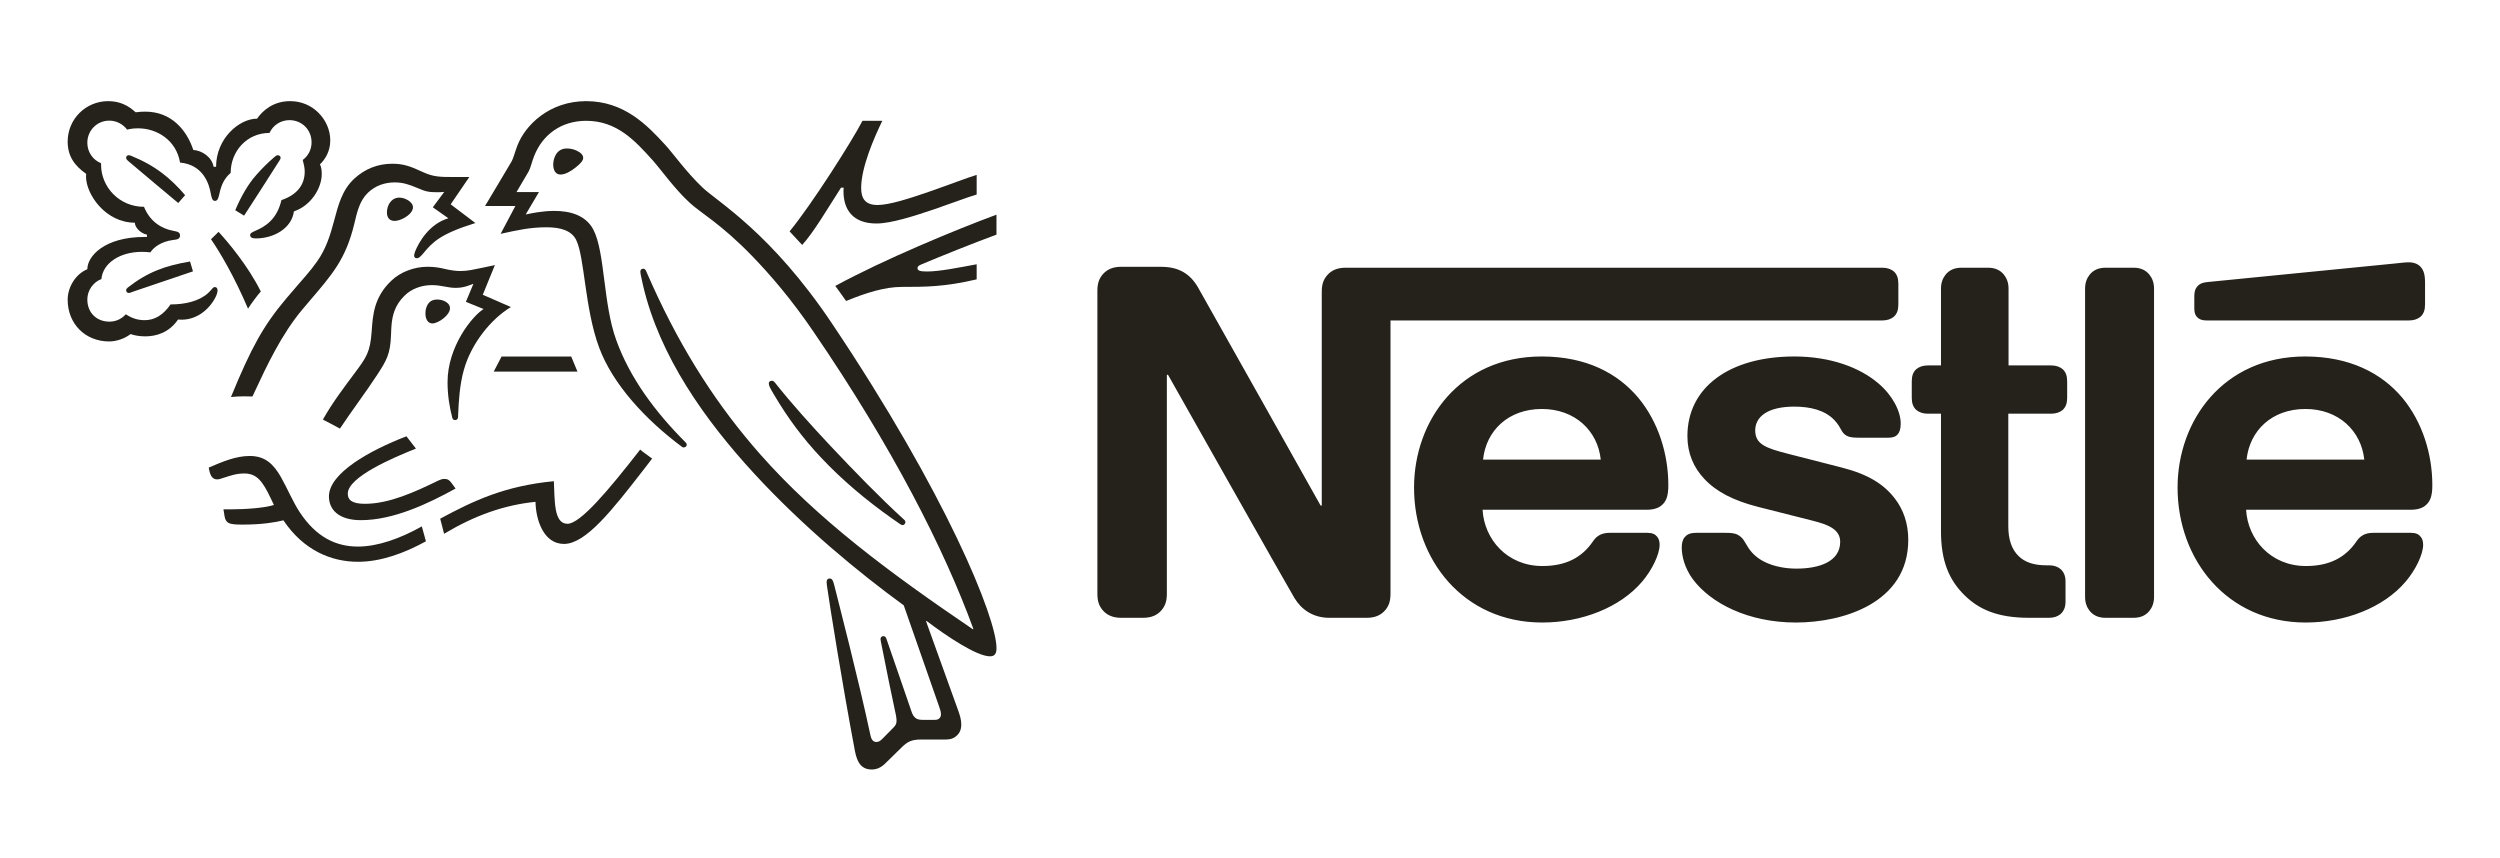
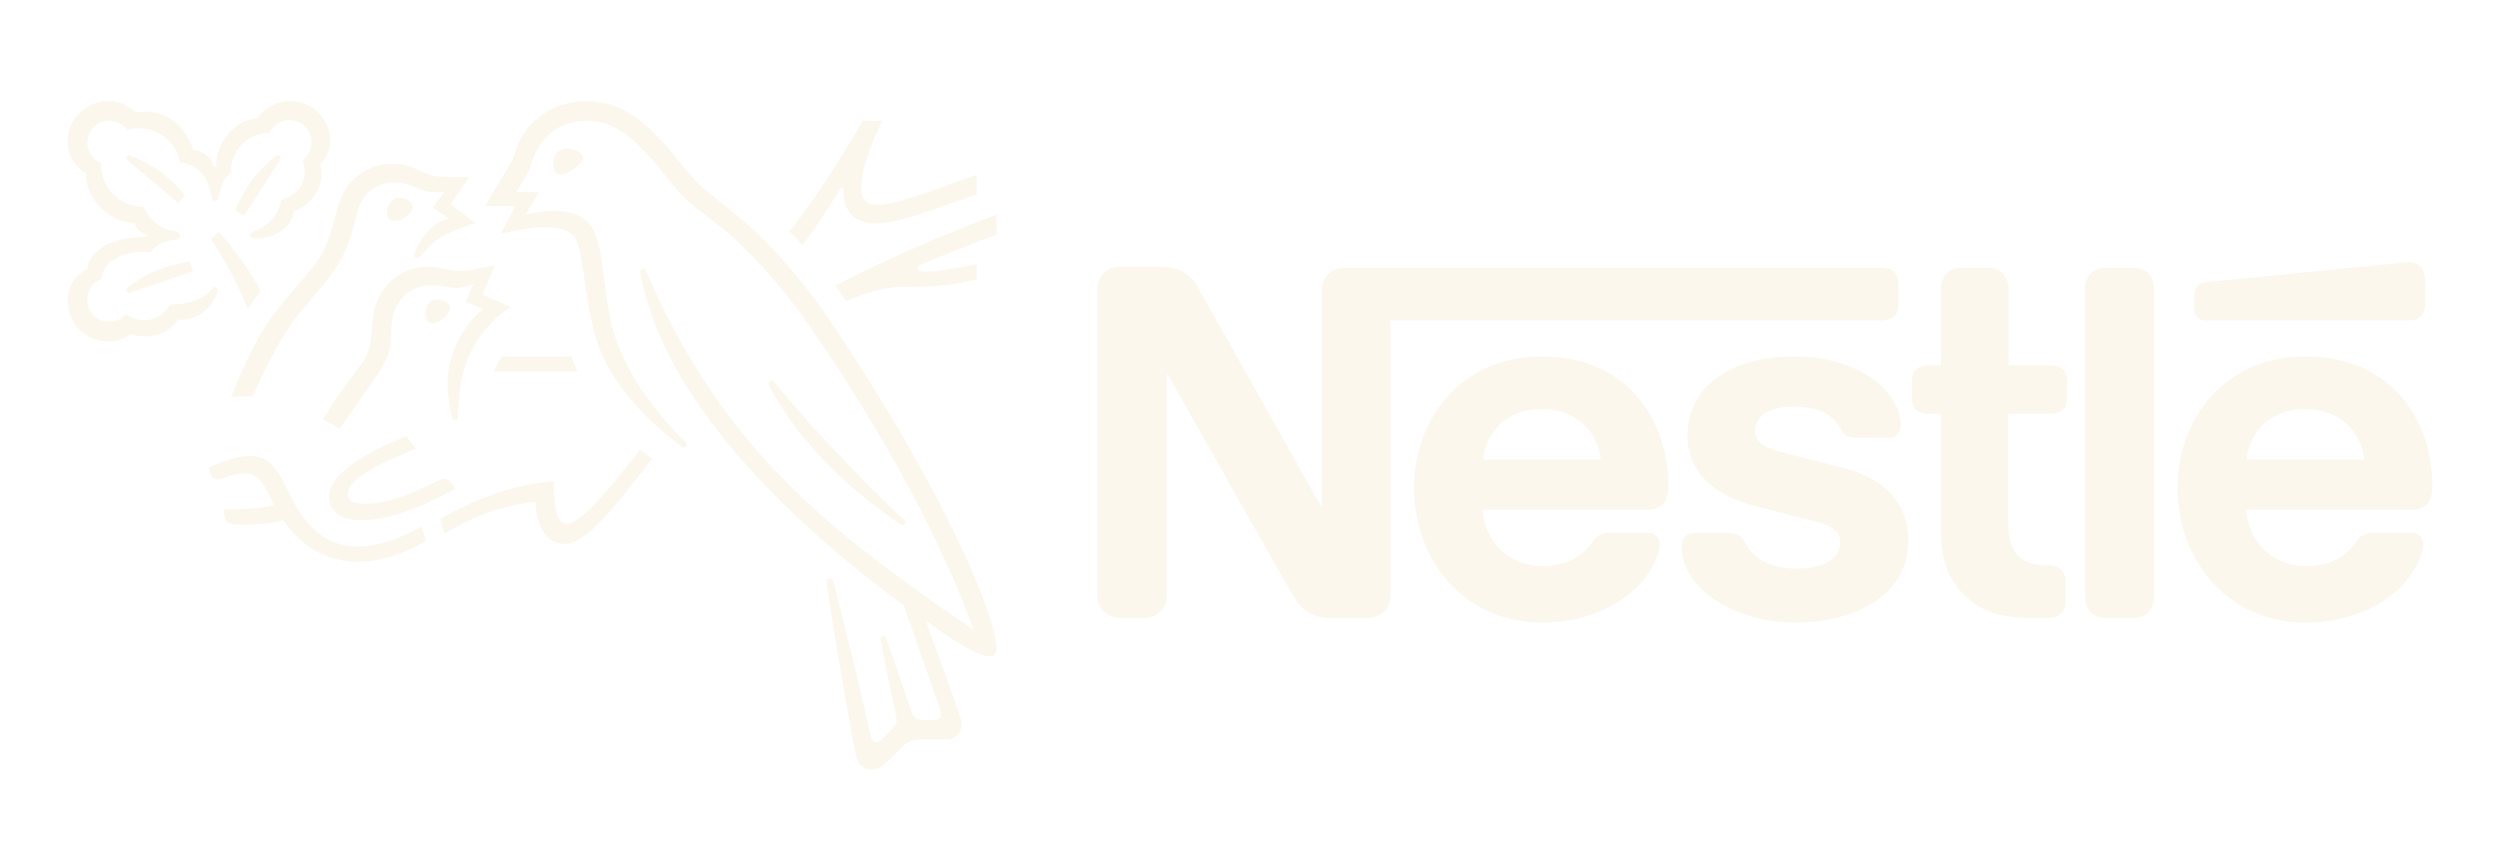
<svg xmlns="http://www.w3.org/2000/svg" width="105" height="36" viewBox="0 0 105 36" fill="none">
-   <path d="M55.732 11.571C55.593 11.739 55.514 11.927 55.514 12.253V21.232H55.465C55.465 21.232 50.55 12.47 50.313 12.065C50.145 11.778 49.957 11.58 49.71 11.432C49.462 11.294 49.205 11.205 48.711 11.205H47.09C46.713 11.205 46.477 11.333 46.308 11.531C46.17 11.699 46.09 11.887 46.09 12.213V24.94C46.09 25.266 46.17 25.454 46.308 25.622C46.477 25.82 46.713 25.948 47.09 25.948H48.009C48.385 25.948 48.622 25.82 48.79 25.622C48.928 25.454 49.008 25.266 49.008 24.94V15.743H49.057C49.057 15.743 54.159 24.781 54.367 25.118C54.654 25.592 55.138 25.948 55.831 25.948H57.403C57.779 25.948 58.016 25.82 58.184 25.622C58.322 25.454 58.401 25.266 58.401 24.94V13.459H79.058C79.266 13.459 79.424 13.4 79.543 13.301C79.671 13.182 79.731 13.024 79.731 12.787V11.917C79.731 11.679 79.671 11.521 79.543 11.402C79.424 11.304 79.266 11.244 79.058 11.244H56.513C56.137 11.244 55.9 11.373 55.732 11.571M64.75 14.972C61.319 14.972 59.39 17.652 59.39 20.48C59.39 23.496 61.457 26.146 64.77 26.146C66.421 26.146 68.043 25.523 68.972 24.425C69.378 23.951 69.704 23.288 69.704 22.883C69.704 22.744 69.674 22.626 69.596 22.537C69.516 22.438 69.397 22.379 69.19 22.379H67.598C67.281 22.379 67.064 22.497 66.906 22.735C66.441 23.417 65.768 23.773 64.78 23.773C63.296 23.773 62.337 22.646 62.268 21.41H69.151C69.457 21.41 69.674 21.34 69.823 21.192C69.991 21.034 70.07 20.806 70.07 20.381C70.07 19.086 69.664 17.741 68.814 16.712C67.944 15.674 66.619 14.972 64.75 14.972M75.36 14.972C72.651 14.972 70.871 16.258 70.871 18.314C70.871 19.046 71.138 19.64 71.573 20.104C72.078 20.648 72.799 21.024 73.848 21.291L76.112 21.864C76.735 22.023 77.288 22.21 77.288 22.754C77.288 23.595 76.398 23.882 75.45 23.882C74.984 23.882 74.5 23.793 74.104 23.595C73.827 23.456 73.591 23.259 73.422 22.992C73.274 22.764 73.225 22.596 72.997 22.468C72.858 22.388 72.69 22.379 72.463 22.379H71.237C70.97 22.379 70.842 22.458 70.753 22.566C70.664 22.675 70.633 22.833 70.633 22.992C70.633 23.387 70.772 23.882 71.099 24.327C71.85 25.335 73.422 26.146 75.429 26.146C77.407 26.146 80.147 25.325 80.147 22.675C80.147 21.993 79.948 21.41 79.582 20.935C79.118 20.332 78.456 19.916 77.328 19.63L75.084 19.056C74.154 18.819 73.719 18.651 73.719 18.077C73.719 17.523 74.213 17.078 75.36 17.078C76.033 17.078 76.646 17.227 77.042 17.642C77.367 17.988 77.309 18.166 77.566 18.305C77.723 18.384 77.901 18.384 78.179 18.384H79.296C79.474 18.384 79.603 18.354 79.701 18.245C79.781 18.156 79.83 18.018 79.83 17.79C79.83 17.276 79.493 16.614 78.901 16.109C78.109 15.427 76.864 14.972 75.36 14.972M81.521 15.348H80.967C80.76 15.348 80.601 15.407 80.483 15.506C80.354 15.625 80.294 15.783 80.294 16.02V16.703C80.294 16.94 80.354 17.098 80.483 17.217C80.601 17.316 80.76 17.375 80.967 17.375H81.521V22.309C81.521 23.575 81.867 24.366 82.509 24.999C83.103 25.582 83.874 25.948 85.219 25.948H86.059C86.267 25.948 86.425 25.889 86.544 25.791C86.672 25.671 86.752 25.513 86.752 25.276V24.416C86.752 24.178 86.672 24.02 86.544 23.901C86.425 23.802 86.267 23.743 86.059 23.743H85.941C85.407 23.743 85.041 23.605 84.794 23.367C84.497 23.09 84.349 22.665 84.349 22.112V17.375H86.149C86.356 17.375 86.515 17.316 86.633 17.217C86.761 17.098 86.821 16.94 86.821 16.703V16.02C86.821 15.783 86.761 15.625 86.633 15.506C86.515 15.407 86.356 15.348 86.149 15.348H84.359V12.124C84.359 11.867 84.279 11.679 84.161 11.531C84.013 11.353 83.805 11.244 83.499 11.244H82.381C82.074 11.244 81.867 11.353 81.718 11.531C81.6 11.679 81.521 11.867 81.521 12.124V15.348ZM87.573 25.068C87.573 25.325 87.651 25.513 87.77 25.662C87.918 25.84 88.126 25.948 88.433 25.948H89.609C89.916 25.948 90.124 25.84 90.272 25.662C90.391 25.513 90.47 25.325 90.47 25.068V12.125C90.47 11.868 90.391 11.68 90.272 11.531C90.124 11.353 89.916 11.244 89.609 11.244H88.433C88.126 11.244 87.918 11.353 87.77 11.531C87.651 11.68 87.573 11.868 87.573 12.125V25.068ZM62.288 19.303C62.416 18.087 63.346 17.177 64.76 17.177C66.145 17.177 67.103 18.087 67.232 19.303H62.288ZM101.179 13.459C101.386 13.459 101.545 13.4 101.663 13.301C101.792 13.182 101.852 13.024 101.852 12.787V11.867C101.852 11.511 101.782 11.333 101.663 11.205C101.555 11.086 101.377 11.017 101.179 11.017C101.021 11.017 100.863 11.037 100.596 11.066L92.704 11.847C92.477 11.867 92.369 11.936 92.29 12.025C92.201 12.124 92.161 12.253 92.161 12.431V12.945C92.161 13.143 92.201 13.232 92.27 13.311C92.358 13.41 92.487 13.459 92.665 13.459H101.179ZM96.818 14.972C93.387 14.972 91.458 17.652 91.458 20.48C91.458 23.496 93.526 26.146 96.838 26.146C98.49 26.146 100.111 25.523 101.04 24.425C101.446 23.951 101.772 23.288 101.772 22.883C101.772 22.744 101.742 22.626 101.663 22.537C101.585 22.438 101.466 22.379 101.258 22.379H99.666C99.349 22.379 99.132 22.497 98.974 22.735C98.509 23.417 97.837 23.773 96.848 23.773C95.364 23.773 94.405 22.646 94.336 21.41H101.238C101.545 21.41 101.763 21.34 101.911 21.192C102.079 21.034 102.158 20.806 102.158 20.381C102.158 19.086 101.752 17.741 100.902 16.712C100.032 15.674 98.687 14.972 96.818 14.972M94.356 19.303C94.485 18.087 95.414 17.177 96.828 17.177C98.213 17.177 99.171 18.087 99.3 19.303H94.356ZM34.938 13.578C32.378 9.759 30.129 8.473 29.496 7.867C28.801 7.2 28.271 6.443 27.934 6.078C27.184 5.259 26.214 4.248 24.618 4.248C23.077 4.248 22.058 5.252 21.728 6.12C21.632 6.367 21.556 6.67 21.487 6.78C21.336 7.028 20.655 8.19 20.373 8.651H21.646L21.026 9.821C21.749 9.663 22.265 9.546 22.953 9.546C23.565 9.546 24.005 9.691 24.198 10.075C24.556 10.791 24.556 12.958 25.161 14.589C25.725 16.123 27.102 17.623 28.65 18.772C28.67 18.786 28.694 18.793 28.718 18.792C28.794 18.792 28.842 18.738 28.842 18.682C28.842 18.641 28.828 18.614 28.794 18.579C27.5 17.286 26.448 15.855 25.884 14.287C25.326 12.759 25.416 10.612 24.927 9.656C24.604 9.023 23.916 8.858 23.283 8.858C22.774 8.858 22.299 8.961 22.079 9.009L22.636 8.066H21.693C21.893 7.716 22.099 7.392 22.203 7.2C22.292 7.034 22.327 6.828 22.437 6.546C22.794 5.645 23.585 5.074 24.618 5.074C25.911 5.074 26.668 5.906 27.418 6.738C27.762 7.124 28.326 7.929 28.98 8.527C29.427 8.94 30.28 9.401 31.594 10.757C32.351 11.541 33.232 12.559 34.16 13.922C37.484 18.785 39.664 23.072 40.882 26.416L40.862 26.43C37.374 24.063 34.353 21.827 31.918 19.068C30.191 17.107 28.691 14.837 27.383 11.94C27.294 11.747 27.219 11.569 27.136 11.383C27.102 11.307 27.067 11.286 27.012 11.286C26.943 11.286 26.895 11.335 26.895 11.403C26.895 11.479 26.929 11.644 27.005 11.974C27.7 14.974 29.626 17.664 31.684 19.9C33.734 22.123 36.052 24.035 37.958 25.425L39.444 29.677C39.479 29.78 39.52 29.891 39.52 29.994C39.52 30.069 39.499 30.131 39.451 30.172C39.41 30.214 39.355 30.235 39.231 30.235H38.784C38.592 30.235 38.515 30.207 38.447 30.152C38.378 30.097 38.33 30.014 38.295 29.918C38.165 29.518 37.38 27.282 37.229 26.828C37.201 26.746 37.153 26.718 37.098 26.718C37.083 26.718 37.068 26.721 37.053 26.727C37.039 26.733 37.026 26.741 37.015 26.752C37.005 26.763 36.996 26.776 36.99 26.791C36.984 26.805 36.981 26.82 36.981 26.835C36.981 26.891 37.002 26.952 37.037 27.145C37.236 28.163 37.47 29.305 37.566 29.739C37.608 29.938 37.655 30.125 37.655 30.262C37.655 30.385 37.628 30.455 37.525 30.558L37.064 31.026C36.954 31.136 36.892 31.163 36.803 31.163C36.693 31.163 36.603 31.087 36.562 30.895C36.039 28.452 35.248 25.425 35.041 24.585C34.993 24.4 34.958 24.297 34.848 24.297C34.752 24.297 34.718 24.365 34.718 24.448C34.718 24.51 34.731 24.585 34.738 24.641C34.862 25.508 35.365 28.666 35.908 31.549C36.004 32.044 36.19 32.319 36.617 32.319C36.81 32.319 36.995 32.243 37.167 32.078C37.449 31.796 37.531 31.72 37.869 31.39C38.109 31.156 38.275 31.06 38.688 31.06H39.706C39.947 31.06 40.077 30.998 40.194 30.888C40.304 30.785 40.373 30.64 40.373 30.434C40.373 30.221 40.318 30.049 40.242 29.835C39.981 29.134 39.142 26.76 38.894 26.093L38.915 26.079C39.774 26.732 41.027 27.565 41.577 27.565C41.749 27.565 41.853 27.489 41.853 27.221C41.853 25.955 39.747 20.747 34.938 13.578M11.319 5.583C11.463 5.266 11.78 5.046 12.158 5.046C12.674 5.046 13.086 5.445 13.086 5.975C13.086 6.284 12.942 6.553 12.715 6.718C12.763 6.897 12.798 7.055 12.798 7.206C12.798 7.784 12.454 8.19 11.821 8.404C11.738 8.754 11.587 9.071 11.339 9.305C10.926 9.704 10.506 9.704 10.506 9.869C10.506 9.959 10.569 10.014 10.74 10.014C11.504 10.014 12.254 9.587 12.344 8.878C13.073 8.631 13.513 7.894 13.513 7.31C13.513 7.158 13.499 7.028 13.438 6.904C13.637 6.711 13.871 6.381 13.871 5.892C13.871 5.466 13.685 5.033 13.355 4.716C13.066 4.434 12.66 4.248 12.185 4.248C11.497 4.248 11.05 4.62 10.796 4.984C10.045 4.984 9.075 5.817 9.075 7.007H8.972C8.903 6.595 8.477 6.319 8.119 6.298C7.83 5.431 7.176 4.689 6.103 4.689C5.98 4.689 5.828 4.696 5.697 4.716C5.381 4.427 5.03 4.248 4.542 4.248C3.606 4.248 2.842 4.998 2.842 5.947C2.842 6.539 3.11 6.945 3.62 7.303C3.62 7.303 3.613 7.379 3.613 7.413C3.613 8.17 4.438 9.353 5.663 9.353C5.663 9.545 5.904 9.807 6.172 9.855V9.952H6.069C4.383 9.952 3.668 10.764 3.668 11.307C3.166 11.514 2.842 12.071 2.842 12.587C2.842 13.612 3.592 14.341 4.583 14.341C4.913 14.341 5.25 14.211 5.484 14.031C5.656 14.093 5.876 14.127 6.103 14.127C6.578 14.127 7.108 13.963 7.479 13.419C7.535 13.426 7.582 13.426 7.638 13.426C8.243 13.426 8.766 13.027 9.041 12.504C9.11 12.373 9.137 12.271 9.137 12.194C9.137 12.119 9.103 12.057 9.027 12.057C8.931 12.057 8.917 12.146 8.745 12.305C8.36 12.656 7.768 12.786 7.162 12.786C6.867 13.22 6.502 13.447 6.083 13.447C5.773 13.447 5.533 13.364 5.285 13.199C5.085 13.419 4.837 13.509 4.596 13.509C4.053 13.509 3.668 13.13 3.668 12.579C3.668 12.194 3.915 11.851 4.259 11.72C4.321 11.039 5.05 10.578 5.959 10.578C6.076 10.578 6.193 10.585 6.317 10.599C6.454 10.379 6.784 10.145 7.252 10.082C7.349 10.069 7.424 10.062 7.479 10.034C7.535 10.006 7.562 9.952 7.562 9.889C7.562 9.835 7.541 9.786 7.486 9.752C7.438 9.725 7.355 9.711 7.259 9.69C6.825 9.608 6.31 9.339 6.048 8.686C5.009 8.686 4.245 7.853 4.245 6.918V6.856C3.901 6.718 3.668 6.388 3.668 5.995C3.668 5.48 4.074 5.067 4.589 5.067C4.899 5.067 5.168 5.218 5.34 5.445C5.484 5.404 5.649 5.39 5.807 5.39C6.578 5.39 7.404 5.878 7.562 6.828C8.553 6.918 8.787 7.757 8.848 8.108C8.883 8.287 8.91 8.438 9.027 8.438C9.151 8.438 9.178 8.3 9.22 8.114C9.296 7.764 9.427 7.482 9.688 7.262C9.688 6.36 10.362 5.583 11.319 5.583ZM13.32 10.977C12.997 11.438 12.763 11.665 12.027 12.532C11.057 13.681 10.548 14.61 9.701 16.674C9.839 16.66 10.039 16.646 10.259 16.646C10.369 16.646 10.458 16.646 10.603 16.653L10.706 16.433C11.181 15.414 11.82 14.038 12.715 12.979L13.025 12.614C13.946 11.534 14.517 10.894 14.875 9.422C14.999 8.899 15.102 8.432 15.454 8.094C15.77 7.791 16.169 7.661 16.575 7.661C16.919 7.661 17.174 7.744 17.545 7.901C17.882 8.046 18.006 8.074 18.364 8.074C18.488 8.074 18.577 8.067 18.659 8.06L18.178 8.706L18.832 9.167C18.013 9.408 17.579 10.2 17.434 10.564C17.407 10.64 17.394 10.688 17.394 10.736C17.394 10.792 17.421 10.846 17.504 10.846C17.593 10.846 17.662 10.778 17.779 10.64C18.178 10.158 18.495 9.827 19.966 9.367L18.928 8.582L19.712 7.434H18.976C18.508 7.434 18.198 7.427 17.793 7.241C17.242 6.987 16.96 6.877 16.472 6.877C15.873 6.877 15.329 7.09 14.882 7.502C14.366 7.977 14.208 8.61 14.023 9.305C13.878 9.841 13.706 10.434 13.32 10.977" fill="#25221C" />
-   <path d="M14.903 15.662C14.51 16.192 13.974 16.886 13.561 17.623C13.692 17.685 14.126 17.919 14.277 18.001C14.751 17.286 15.412 16.405 15.845 15.738C16.238 15.132 16.396 14.871 16.423 14.059C16.43 13.921 16.43 13.79 16.444 13.66C16.478 13.24 16.589 12.813 16.987 12.422C17.283 12.125 17.71 11.975 18.137 11.975C18.549 11.975 18.79 12.091 19.148 12.091C19.402 12.091 19.588 12.03 19.753 11.968L19.884 11.919L19.567 12.677L20.31 12.979C19.836 13.275 18.797 14.548 18.797 16.054C18.797 16.598 18.879 17.1 18.996 17.547C19.01 17.595 19.038 17.644 19.113 17.644C19.182 17.644 19.23 17.602 19.238 17.527L19.244 17.368C19.265 16.907 19.299 16.178 19.485 15.525C19.794 14.424 20.627 13.392 21.459 12.896L20.276 12.38L20.785 11.135L20.228 11.252C19.891 11.321 19.643 11.383 19.348 11.383C19.155 11.383 18.935 11.355 18.673 11.293C18.474 11.245 18.26 11.204 17.958 11.204C17.414 11.204 16.829 11.41 16.43 11.795C15.701 12.491 15.659 13.24 15.611 13.908C15.55 14.795 15.384 15.015 14.903 15.662M32.557 16.082C32.509 16.02 32.468 15.992 32.413 15.992C32.33 15.992 32.289 16.047 32.289 16.109C32.289 16.206 32.358 16.323 32.53 16.612C33.053 17.499 33.699 18.393 34.498 19.233C35.357 20.148 36.368 21.001 37.449 21.765L37.786 21.999C37.834 22.034 37.869 22.054 37.91 22.054C37.979 22.054 38.027 21.985 38.027 21.93C38.027 21.896 38.013 21.86 37.972 21.826C36.968 20.912 35.887 19.797 34.876 18.724C34.084 17.878 33.273 16.983 32.557 16.082M10.417 12.965C10.52 12.793 10.83 12.374 10.954 12.243C10.424 11.17 9.557 10.145 9.179 9.738L8.862 10.048C9.227 10.578 9.839 11.603 10.417 12.965M5.374 6.753C5.312 6.697 5.298 6.663 5.298 6.621C5.298 6.574 5.333 6.519 5.408 6.519C5.436 6.519 5.463 6.525 5.498 6.54C6.007 6.746 6.44 6.987 6.826 7.282C7.149 7.53 7.466 7.833 7.775 8.197L7.486 8.527C7.129 8.231 5.972 7.262 5.374 6.753M10.252 9.057L9.88 8.83C10.121 8.259 10.417 7.736 10.768 7.344C11.016 7.062 11.25 6.835 11.511 6.608C11.573 6.56 11.607 6.519 11.669 6.519C11.738 6.519 11.787 6.574 11.787 6.629C11.787 6.656 11.773 6.69 11.745 6.732C11.325 7.385 10.506 8.679 10.252 9.057M5.587 12.25C5.498 12.284 5.456 12.305 5.409 12.305C5.333 12.305 5.298 12.242 5.298 12.194C5.298 12.146 5.319 12.119 5.367 12.077C6.213 11.417 6.956 11.156 7.982 10.983L8.105 11.397L5.587 12.25ZM23.235 6.911C23.235 6.67 23.359 6.236 23.806 6.236C23.957 6.236 24.101 6.27 24.218 6.326C24.384 6.401 24.494 6.511 24.494 6.628C24.494 6.753 24.37 6.877 24.184 7.028C23.991 7.186 23.744 7.331 23.544 7.331C23.304 7.331 23.235 7.103 23.235 6.911M16.251 8.92C16.251 8.624 16.43 8.3 16.774 8.3C16.925 8.3 17.104 8.362 17.235 8.487C17.311 8.555 17.345 8.63 17.345 8.707C17.345 8.872 17.187 9.03 17.001 9.14C16.857 9.222 16.705 9.278 16.575 9.278C16.361 9.278 16.251 9.146 16.251 8.92Z" fill="#25221C" />
-   <path d="M17.868 13.165C17.868 13.096 17.875 13.013 17.902 12.931C17.958 12.752 18.074 12.58 18.363 12.58C18.495 12.58 18.638 12.614 18.755 12.697C18.859 12.766 18.9 12.855 18.9 12.945C18.9 13.24 18.405 13.585 18.157 13.585C17.978 13.585 17.868 13.412 17.868 13.165M15.157 21.847C14.229 21.847 13.815 21.407 13.815 20.85C13.815 19.872 15.529 18.917 17.07 18.325L17.469 18.841C16.52 19.219 14.607 20.032 14.607 20.733C14.607 20.98 14.752 21.16 15.329 21.16C16.334 21.16 17.414 20.671 18.412 20.182C18.487 20.148 18.577 20.114 18.66 20.114C18.79 20.114 18.873 20.155 18.969 20.292L19.134 20.519C17.971 21.16 16.52 21.847 15.157 21.847" fill="#25221C" />
-   <path d="M17.717 22.109C16.809 22.618 15.866 22.956 15.034 22.956C14.104 22.956 13.279 22.556 12.591 21.517C12.302 21.077 12.075 20.527 11.8 20.038C11.47 19.46 11.112 19.151 10.486 19.151C9.915 19.151 9.357 19.384 8.766 19.639L8.793 19.77C8.841 19.983 8.924 20.134 9.123 20.134C9.213 20.134 9.302 20.094 9.351 20.08C9.681 19.976 9.921 19.886 10.259 19.886C10.775 19.886 11.022 20.19 11.373 20.933L11.504 21.208C11.146 21.332 10.306 21.393 9.681 21.393H9.385L9.433 21.689C9.454 21.813 9.502 21.916 9.605 21.965C9.728 22.026 9.908 22.033 10.217 22.033C11.002 22.033 11.573 21.937 11.903 21.854C12.749 23.114 13.912 23.595 15.034 23.595C15.989 23.595 16.96 23.244 17.889 22.735L17.717 22.109ZM18.652 22.419L18.488 21.785C19.904 21.022 21.198 20.41 23.262 20.21C23.304 21.001 23.248 21.999 23.833 21.999C24.369 21.999 25.539 20.616 26.888 18.882C27.012 18.999 27.211 19.123 27.39 19.26L27.046 19.707C25.732 21.4 24.61 22.845 23.688 22.845C22.829 22.845 22.505 21.834 22.491 21.077C21.178 21.208 19.939 21.648 18.652 22.419M36.857 8.61C36.321 8.61 36.169 8.314 36.169 7.895C36.169 7.028 36.713 5.783 37.057 5.074H36.224C35.791 5.913 34.084 8.603 33.162 9.718L33.692 10.288C34.188 9.738 34.731 8.803 35.323 7.881H35.433C35.433 7.929 35.426 7.984 35.426 8.032C35.426 8.81 35.825 9.387 36.809 9.387C37.414 9.387 38.364 9.085 39.259 8.782C40.001 8.527 40.682 8.266 41.02 8.17V7.345C40.634 7.461 39.85 7.764 39.038 8.046C38.185 8.342 37.346 8.61 36.857 8.61M38.694 11.107C39.52 10.757 40.999 10.165 41.852 9.855V9.016C40.139 9.649 37.132 10.895 35.082 12.009C35.137 12.077 35.495 12.58 35.536 12.642C36.403 12.284 37.181 12.05 37.882 12.05C38.866 12.05 39.671 12.05 41.02 11.733V11.1C40.263 11.239 39.458 11.403 38.935 11.403C38.625 11.403 38.536 11.362 38.536 11.259C38.536 11.197 38.577 11.156 38.694 11.107" fill="#25221C" />
-   <path d="M21.067 14.973L20.736 15.607H24.253L23.991 14.973H21.067Z" fill="#25221C" />
+   <path d="M55.732 11.571C55.593 11.739 55.514 11.927 55.514 12.253V21.232H55.465C55.465 21.232 50.55 12.47 50.313 12.066C50.145 11.778 49.957 11.581 49.71 11.432C49.462 11.294 49.205 11.205 48.711 11.205H47.09C46.713 11.205 46.477 11.333 46.308 11.532C46.17 11.699 46.09 11.887 46.09 12.213V24.94C46.09 25.267 46.17 25.454 46.308 25.622C46.477 25.82 46.713 25.948 47.09 25.948H48.009C48.385 25.948 48.622 25.82 48.79 25.622C48.928 25.454 49.008 25.267 49.008 24.94V15.744H49.057C49.057 15.744 54.159 24.782 54.367 25.118C54.654 25.592 55.138 25.948 55.831 25.948H57.403C57.779 25.948 58.016 25.82 58.184 25.622C58.322 25.454 58.401 25.267 58.401 24.94V13.459H79.058C79.266 13.459 79.424 13.4 79.543 13.302C79.671 13.182 79.731 13.024 79.731 12.787V11.917C79.731 11.679 79.671 11.521 79.543 11.403C79.424 11.304 79.266 11.244 79.058 11.244H56.513C56.137 11.244 55.9 11.373 55.732 11.571M64.75 14.972C61.319 14.972 59.39 17.652 59.39 20.481C59.39 23.497 61.457 26.147 64.77 26.147C66.421 26.147 68.043 25.524 68.972 24.426C69.378 23.951 69.704 23.288 69.704 22.883C69.704 22.745 69.674 22.626 69.596 22.537C69.516 22.438 69.397 22.379 69.19 22.379H67.598C67.281 22.379 67.064 22.497 66.906 22.735C66.441 23.417 65.768 23.773 64.78 23.773C63.296 23.773 62.337 22.646 62.268 21.41H69.151C69.457 21.41 69.674 21.34 69.823 21.192C69.991 21.034 70.07 20.806 70.07 20.381C70.07 19.086 69.664 17.741 68.814 16.713C67.944 15.674 66.619 14.972 64.75 14.972M75.36 14.972C72.651 14.972 70.871 16.258 70.871 18.315C70.871 19.046 71.138 19.64 71.573 20.104C72.078 20.649 72.799 21.024 73.848 21.291L76.112 21.864C76.735 22.023 77.288 22.211 77.288 22.754C77.288 23.595 76.398 23.882 75.45 23.882C74.984 23.882 74.5 23.793 74.104 23.595C73.827 23.457 73.591 23.259 73.422 22.992C73.274 22.764 73.225 22.596 72.997 22.468C72.858 22.389 72.69 22.379 72.463 22.379H71.237C70.97 22.379 70.842 22.458 70.753 22.567C70.664 22.675 70.633 22.834 70.633 22.992C70.633 23.387 70.772 23.882 71.099 24.327C71.85 25.335 73.422 26.147 75.429 26.147C77.407 26.147 80.147 25.325 80.147 22.675C80.147 21.994 79.948 21.41 79.582 20.935C79.118 20.332 78.456 19.916 77.328 19.63L75.084 19.056C74.154 18.819 73.719 18.651 73.719 18.077C73.719 17.523 74.213 17.078 75.36 17.078C76.033 17.078 76.646 17.227 77.042 17.643C77.367 17.989 77.309 18.167 77.566 18.305C77.723 18.384 77.901 18.384 78.179 18.384H79.296C79.474 18.384 79.603 18.355 79.701 18.245C79.781 18.156 79.83 18.018 79.83 17.791C79.83 17.276 79.493 16.614 78.901 16.109C78.109 15.427 76.864 14.972 75.36 14.972M81.521 15.348H80.967C80.76 15.348 80.601 15.407 80.483 15.506C80.354 15.625 80.294 15.784 80.294 16.02V16.703C80.294 16.941 80.354 17.098 80.483 17.217C80.601 17.316 80.76 17.376 80.967 17.376H81.521V22.309C81.521 23.575 81.867 24.366 82.509 25C83.103 25.583 83.874 25.948 85.219 25.948H86.059C86.267 25.948 86.425 25.89 86.544 25.791C86.672 25.672 86.752 25.513 86.752 25.276V24.416C86.752 24.178 86.672 24.021 86.544 23.901C86.425 23.803 86.267 23.743 86.059 23.743H85.941C85.407 23.743 85.041 23.605 84.794 23.368C84.497 23.091 84.349 22.665 84.349 22.112V17.376H86.149C86.356 17.376 86.515 17.316 86.633 17.217C86.761 17.098 86.821 16.941 86.821 16.703V16.02C86.821 15.784 86.761 15.625 86.633 15.506C86.515 15.407 86.356 15.348 86.149 15.348H84.359V12.124C84.359 11.867 84.279 11.679 84.161 11.532C84.013 11.354 83.805 11.244 83.499 11.244H82.381C82.074 11.244 81.867 11.354 81.718 11.532C81.6 11.679 81.521 11.867 81.521 12.124V15.348ZM87.573 25.068C87.573 25.325 87.651 25.513 87.77 25.662C87.918 25.84 88.126 25.948 88.433 25.948H89.609C89.916 25.948 90.124 25.84 90.272 25.662C90.391 25.513 90.47 25.325 90.47 25.068V12.125C90.47 11.868 90.391 11.68 90.272 11.532C90.124 11.354 89.916 11.244 89.609 11.244H88.433C88.126 11.244 87.918 11.354 87.77 11.532C87.651 11.68 87.573 11.868 87.573 12.125V25.068ZM62.288 19.303C62.416 18.087 63.346 17.177 64.76 17.177C66.145 17.177 67.103 18.087 67.232 19.303H62.288ZM101.179 13.459C101.386 13.459 101.545 13.4 101.663 13.302C101.792 13.182 101.852 13.024 101.852 12.787V11.867C101.852 11.511 101.782 11.333 101.663 11.205C101.555 11.086 101.377 11.017 101.179 11.017C101.021 11.017 100.863 11.037 100.596 11.066L92.704 11.848C92.477 11.867 92.369 11.937 92.29 12.026C92.201 12.124 92.161 12.253 92.161 12.431V12.945C92.161 13.143 92.201 13.232 92.27 13.311C92.358 13.41 92.487 13.459 92.665 13.459H101.179ZM96.818 14.972C93.387 14.972 91.458 17.652 91.458 20.481C91.458 23.497 93.526 26.147 96.838 26.147C98.49 26.147 100.111 25.524 101.04 24.426C101.446 23.951 101.772 23.288 101.772 22.883C101.772 22.745 101.742 22.626 101.663 22.537C101.585 22.438 101.466 22.379 101.258 22.379H99.666C99.349 22.379 99.132 22.497 98.974 22.735C98.509 23.417 97.837 23.773 96.848 23.773C95.364 23.773 94.405 22.646 94.336 21.41H101.238C101.545 21.41 101.763 21.34 101.911 21.192C102.079 21.034 102.158 20.806 102.158 20.381C102.158 19.086 101.752 17.741 100.902 16.713C100.032 15.674 98.687 14.972 96.818 14.972M94.356 19.303C94.485 18.087 95.414 17.177 96.828 17.177C98.213 17.177 99.171 18.087 99.3 19.303H94.356ZM34.938 13.578C32.378 9.76 30.129 8.473 29.496 7.868C28.801 7.2 28.271 6.443 27.934 6.079C27.184 5.259 26.214 4.248 24.618 4.248C23.077 4.248 22.058 5.252 21.728 6.12C21.632 6.367 21.556 6.67 21.487 6.78C21.336 7.028 20.655 8.191 20.373 8.652H21.646L21.026 9.821C21.749 9.663 22.265 9.546 22.953 9.546C23.565 9.546 24.005 9.691 24.198 10.076C24.556 10.792 24.556 12.958 25.161 14.59C25.725 16.123 27.102 17.623 28.65 18.772C28.67 18.786 28.694 18.793 28.718 18.793C28.794 18.793 28.842 18.738 28.842 18.683C28.842 18.641 28.828 18.614 28.794 18.58C27.5 17.286 26.448 15.855 25.884 14.287C25.326 12.759 25.416 10.612 24.927 9.656C24.604 9.023 23.916 8.858 23.283 8.858C22.774 8.858 22.299 8.961 22.079 9.009L22.636 8.067H21.693C21.893 7.716 22.099 7.392 22.203 7.2C22.292 7.034 22.327 6.828 22.437 6.547C22.794 5.645 23.585 5.074 24.618 5.074C25.911 5.074 26.668 5.906 27.418 6.739C27.762 7.124 28.326 7.929 28.98 8.528C29.427 8.94 30.28 9.401 31.594 10.757C32.351 11.541 33.232 12.56 34.16 13.922C37.484 18.786 39.664 23.072 40.882 26.416L40.862 26.43C37.374 24.063 34.353 21.827 31.918 19.068C30.191 17.107 28.691 14.837 27.383 11.94C27.294 11.748 27.219 11.569 27.136 11.383C27.102 11.307 27.067 11.286 27.012 11.286C26.943 11.286 26.895 11.335 26.895 11.403C26.895 11.479 26.929 11.645 27.005 11.975C27.7 14.974 29.626 17.665 31.684 19.901C33.734 22.123 36.052 24.035 37.958 25.426L39.444 29.677C39.479 29.781 39.52 29.891 39.52 29.994C39.52 30.07 39.499 30.131 39.451 30.172C39.41 30.214 39.355 30.235 39.231 30.235H38.784C38.592 30.235 38.515 30.207 38.447 30.152C38.378 30.097 38.33 30.014 38.295 29.918C38.165 29.519 37.38 27.283 37.229 26.829C37.201 26.747 37.153 26.719 37.098 26.719C37.083 26.718 37.068 26.721 37.053 26.727C37.039 26.733 37.026 26.742 37.015 26.753C37.005 26.764 36.996 26.776 36.99 26.791C36.984 26.805 36.981 26.82 36.981 26.836C36.981 26.891 37.002 26.953 37.037 27.145C37.236 28.163 37.47 29.306 37.566 29.739C37.608 29.938 37.655 30.125 37.655 30.262C37.655 30.386 37.628 30.455 37.525 30.558L37.064 31.026C36.954 31.136 36.892 31.163 36.803 31.163C36.693 31.163 36.603 31.088 36.562 30.895C36.039 28.452 35.248 25.426 35.041 24.586C34.993 24.401 34.958 24.297 34.848 24.297C34.752 24.297 34.718 24.366 34.718 24.448C34.718 24.51 34.731 24.586 34.738 24.641C34.862 25.508 35.365 28.666 35.908 31.549C36.004 32.044 36.19 32.319 36.617 32.319C36.81 32.319 36.995 32.243 37.167 32.078C37.449 31.796 37.531 31.72 37.869 31.39C38.109 31.156 38.275 31.06 38.688 31.06H39.706C39.947 31.06 40.077 30.999 40.194 30.888C40.304 30.785 40.373 30.641 40.373 30.434C40.373 30.221 40.318 30.049 40.242 29.835C39.981 29.134 39.142 26.76 38.894 26.093L38.915 26.079C39.774 26.733 41.027 27.565 41.577 27.565C41.749 27.565 41.853 27.489 41.853 27.221C41.853 25.956 39.747 20.747 34.938 13.578M11.319 5.583C11.463 5.266 11.78 5.046 12.158 5.046C12.674 5.046 13.086 5.446 13.086 5.975C13.086 6.284 12.942 6.554 12.715 6.718C12.763 6.898 12.798 7.055 12.798 7.207C12.798 7.785 12.454 8.19 11.821 8.404C11.738 8.755 11.587 9.071 11.339 9.305C10.926 9.704 10.506 9.704 10.506 9.869C10.506 9.959 10.569 10.014 10.74 10.014C11.504 10.014 12.254 9.588 12.344 8.879C13.073 8.631 13.513 7.895 13.513 7.31C13.513 7.158 13.499 7.028 13.438 6.905C13.637 6.711 13.871 6.381 13.871 5.893C13.871 5.466 13.685 5.033 13.355 4.716C13.066 4.434 12.66 4.248 12.185 4.248C11.497 4.248 11.05 4.62 10.796 4.985C10.045 4.985 9.075 5.817 9.075 7.008H8.972C8.903 6.595 8.477 6.319 8.119 6.298C7.83 5.432 7.176 4.689 6.103 4.689C5.98 4.689 5.828 4.696 5.697 4.716C5.381 4.427 5.03 4.248 4.542 4.248C3.606 4.248 2.842 4.999 2.842 5.947C2.842 6.539 3.11 6.945 3.62 7.303C3.62 7.303 3.613 7.379 3.613 7.413C3.613 8.17 4.438 9.354 5.663 9.354C5.663 9.546 5.904 9.808 6.172 9.855V9.952H6.069C4.383 9.952 3.668 10.764 3.668 11.307C3.166 11.514 2.842 12.071 2.842 12.587C2.842 13.612 3.592 14.341 4.583 14.341C4.913 14.341 5.25 14.211 5.484 14.032C5.656 14.093 5.876 14.128 6.103 14.128C6.578 14.128 7.108 13.963 7.479 13.419C7.535 13.426 7.582 13.426 7.638 13.426C8.243 13.426 8.766 13.027 9.041 12.504C9.11 12.374 9.137 12.271 9.137 12.194C9.137 12.119 9.103 12.057 9.027 12.057C8.931 12.057 8.917 12.147 8.745 12.305C8.36 12.656 7.768 12.787 7.162 12.787C6.867 13.22 6.502 13.447 6.083 13.447C5.773 13.447 5.533 13.365 5.285 13.199C5.085 13.419 4.837 13.509 4.596 13.509C4.053 13.509 3.668 13.131 3.668 12.58C3.668 12.194 3.915 11.851 4.259 11.72C4.321 11.039 5.05 10.578 5.959 10.578C6.076 10.578 6.193 10.585 6.317 10.599C6.454 10.379 6.784 10.145 7.252 10.082C7.349 10.069 7.424 10.062 7.479 10.035C7.535 10.007 7.562 9.952 7.562 9.89C7.562 9.835 7.541 9.787 7.486 9.752C7.438 9.725 7.355 9.712 7.259 9.691C6.825 9.608 6.31 9.34 6.048 8.686C5.009 8.686 4.245 7.853 4.245 6.918V6.856C3.901 6.718 3.668 6.388 3.668 5.996C3.668 5.48 4.074 5.067 4.589 5.067C4.899 5.067 5.168 5.219 5.34 5.446C5.484 5.404 5.649 5.39 5.807 5.39C6.578 5.39 7.404 5.879 7.562 6.828C8.553 6.918 8.787 7.757 8.848 8.108C8.883 8.287 8.91 8.438 9.027 8.438C9.151 8.438 9.178 8.3 9.22 8.115C9.296 7.764 9.427 7.482 9.688 7.262C9.688 6.36 10.362 5.583 11.319 5.583ZM13.32 10.977C12.997 11.438 12.763 11.665 12.027 12.532C11.057 13.681 10.548 14.61 9.701 16.674C9.839 16.66 10.039 16.646 10.259 16.646C10.369 16.646 10.458 16.646 10.603 16.653L10.706 16.433C11.181 15.415 11.82 14.038 12.715 12.979L13.025 12.614C13.946 11.535 14.517 10.894 14.875 9.422C14.999 8.899 15.102 8.432 15.454 8.094C15.77 7.791 16.169 7.661 16.575 7.661C16.919 7.661 17.174 7.744 17.545 7.901C17.882 8.046 18.006 8.074 18.364 8.074C18.488 8.074 18.577 8.067 18.659 8.06L18.178 8.707L18.832 9.168C18.013 9.408 17.579 10.2 17.434 10.564C17.407 10.64 17.394 10.688 17.394 10.737C17.394 10.792 17.421 10.847 17.504 10.847C17.593 10.847 17.662 10.778 17.779 10.64C18.178 10.159 18.495 9.828 19.966 9.367L18.928 8.583L19.712 7.434H18.976C18.508 7.434 18.198 7.427 17.793 7.241C17.242 6.987 16.96 6.877 16.472 6.877C15.873 6.877 15.329 7.09 14.882 7.503C14.366 7.977 14.208 8.611 14.023 9.306C13.878 9.842 13.706 10.434 13.32 10.977" fill="#FCF7ED" />
+   <path d="M14.903 15.662C14.51 16.192 13.974 16.886 13.561 17.623C13.692 17.685 14.126 17.919 14.277 18.001C14.751 17.286 15.412 16.406 15.845 15.738C16.238 15.133 16.396 14.871 16.423 14.059C16.43 13.922 16.43 13.791 16.444 13.66C16.478 13.241 16.589 12.814 16.987 12.422C17.283 12.126 17.71 11.975 18.137 11.975C18.549 11.975 18.79 12.091 19.148 12.091C19.402 12.091 19.588 12.03 19.753 11.968L19.884 11.92L19.567 12.677L20.31 12.979C19.836 13.275 18.797 14.548 18.797 16.055C18.797 16.598 18.879 17.1 18.996 17.547C19.01 17.596 19.038 17.644 19.113 17.644C19.182 17.644 19.23 17.603 19.238 17.527L19.244 17.369C19.265 16.907 19.299 16.179 19.485 15.525C19.794 14.424 20.627 13.392 21.459 12.896L20.276 12.381L20.785 11.136L20.228 11.253C19.891 11.321 19.643 11.383 19.348 11.383C19.155 11.383 18.935 11.356 18.673 11.293C18.474 11.246 18.26 11.204 17.958 11.204C17.414 11.204 16.829 11.41 16.43 11.796C15.701 12.491 15.659 13.241 15.611 13.908C15.55 14.796 15.384 15.015 14.903 15.662M32.557 16.082C32.509 16.02 32.468 15.992 32.413 15.992C32.33 15.992 32.289 16.047 32.289 16.109C32.289 16.206 32.358 16.323 32.53 16.612C33.053 17.499 33.699 18.394 34.498 19.234C35.357 20.148 36.368 21.001 37.449 21.765L37.786 21.999C37.834 22.034 37.869 22.054 37.91 22.054C37.979 22.054 38.027 21.985 38.027 21.93C38.027 21.896 38.013 21.861 37.972 21.826C36.968 20.912 35.887 19.797 34.876 18.724C34.084 17.878 33.273 16.984 32.557 16.082M10.417 12.965C10.52 12.794 10.83 12.374 10.954 12.243C10.424 11.17 9.557 10.145 9.179 9.739L8.862 10.048C9.227 10.578 9.839 11.603 10.417 12.965M5.374 6.753C5.312 6.697 5.298 6.663 5.298 6.622C5.298 6.574 5.333 6.519 5.408 6.519C5.436 6.519 5.463 6.526 5.498 6.54C6.007 6.746 6.44 6.987 6.826 7.283C7.149 7.53 7.466 7.833 7.775 8.198L7.486 8.528C7.129 8.231 5.972 7.262 5.374 6.753M10.252 9.058L9.88 8.831C10.121 8.259 10.417 7.737 10.768 7.344C11.016 7.063 11.25 6.835 11.511 6.609C11.573 6.56 11.607 6.519 11.669 6.519C11.738 6.519 11.787 6.574 11.787 6.629C11.787 6.656 11.773 6.69 11.745 6.732C11.325 7.386 10.506 8.679 10.252 9.058M5.587 12.25C5.498 12.284 5.456 12.305 5.409 12.305C5.333 12.305 5.298 12.243 5.298 12.194C5.298 12.147 5.319 12.119 5.367 12.077C6.213 11.417 6.956 11.156 7.982 10.984L8.105 11.397L5.587 12.25ZM23.235 6.911C23.235 6.67 23.359 6.236 23.806 6.236C23.957 6.236 24.101 6.271 24.218 6.326C24.384 6.402 24.494 6.512 24.494 6.629C24.494 6.753 24.37 6.877 24.184 7.028C23.991 7.186 23.744 7.331 23.544 7.331C23.304 7.331 23.235 7.103 23.235 6.911M16.251 8.92C16.251 8.624 16.43 8.301 16.774 8.301C16.925 8.301 17.104 8.362 17.235 8.487C17.311 8.556 17.345 8.631 17.345 8.707C17.345 8.872 17.187 9.03 17.001 9.14C16.857 9.223 16.705 9.278 16.575 9.278C16.361 9.278 16.251 9.146 16.251 8.92Z" fill="#FCF7ED" />
+   <path d="M17.868 13.165C17.868 13.097 17.875 13.014 17.902 12.931C17.958 12.752 18.074 12.58 18.363 12.58C18.495 12.58 18.638 12.614 18.755 12.698C18.859 12.767 18.9 12.855 18.9 12.945C18.9 13.241 18.405 13.585 18.157 13.585C17.978 13.585 17.868 13.413 17.868 13.165M15.157 21.848C14.229 21.848 13.815 21.408 13.815 20.851C13.815 19.873 15.529 18.917 17.07 18.325L17.469 18.841C16.52 19.219 14.607 20.032 14.607 20.733C14.607 20.981 14.752 21.16 15.329 21.16C16.334 21.16 17.414 20.671 18.412 20.183C18.487 20.148 18.577 20.114 18.66 20.114C18.79 20.114 18.873 20.155 18.969 20.293L19.134 20.52C17.971 21.16 16.52 21.848 15.157 21.848" fill="#FCF7ED" />
+   <path d="M17.717 22.109C16.809 22.618 15.866 22.956 15.034 22.956C14.104 22.956 13.279 22.556 12.591 21.517C12.302 21.077 12.075 20.527 11.8 20.038C11.47 19.46 11.112 19.151 10.486 19.151C9.915 19.151 9.357 19.384 8.766 19.639L8.793 19.77C8.841 19.983 8.924 20.134 9.123 20.134C9.213 20.134 9.302 20.094 9.351 20.08C9.681 19.976 9.921 19.886 10.259 19.886C10.775 19.886 11.022 20.19 11.373 20.933L11.504 21.208C11.146 21.332 10.306 21.393 9.681 21.393H9.385L9.433 21.689C9.454 21.813 9.502 21.916 9.605 21.965C9.728 22.026 9.908 22.033 10.217 22.033C11.002 22.033 11.573 21.937 11.903 21.854C12.749 23.114 13.912 23.595 15.034 23.595C15.989 23.595 16.96 23.244 17.889 22.735L17.717 22.109ZM18.652 22.419L18.488 21.785C19.904 21.022 21.198 20.41 23.262 20.21C23.304 21.001 23.248 21.999 23.833 21.999C24.369 21.999 25.539 20.616 26.888 18.882C27.012 18.999 27.211 19.123 27.39 19.26L27.046 19.707C25.732 21.4 24.61 22.845 23.688 22.845C22.829 22.845 22.505 21.834 22.491 21.077C21.178 21.208 19.939 21.648 18.652 22.419M36.857 8.61C36.321 8.61 36.169 8.314 36.169 7.895C36.169 7.028 36.713 5.783 37.057 5.074H36.224C35.791 5.913 34.084 8.603 33.162 9.718L33.692 10.288C34.188 9.738 34.731 8.803 35.323 7.881H35.433C35.433 7.929 35.426 7.984 35.426 8.032C35.426 8.81 35.825 9.387 36.809 9.387C37.414 9.387 38.364 9.085 39.259 8.782C40.001 8.527 40.682 8.266 41.02 8.17V7.345C40.634 7.461 39.85 7.764 39.038 8.046C38.185 8.342 37.346 8.61 36.857 8.61M38.694 11.107C39.52 10.757 40.999 10.165 41.852 9.855V9.016C40.139 9.649 37.132 10.895 35.082 12.009C35.137 12.077 35.495 12.58 35.536 12.642C36.403 12.284 37.181 12.05 37.882 12.05C38.866 12.05 39.671 12.05 41.02 11.733V11.1C40.263 11.239 39.458 11.403 38.935 11.403C38.625 11.403 38.536 11.362 38.536 11.259C38.536 11.197 38.577 11.156 38.694 11.107" fill="#FCF7ED" />
+   <path d="M21.067 14.973L20.736 15.607H24.253L23.991 14.973H21.067Z" fill="#FCF7ED" />
</svg>
